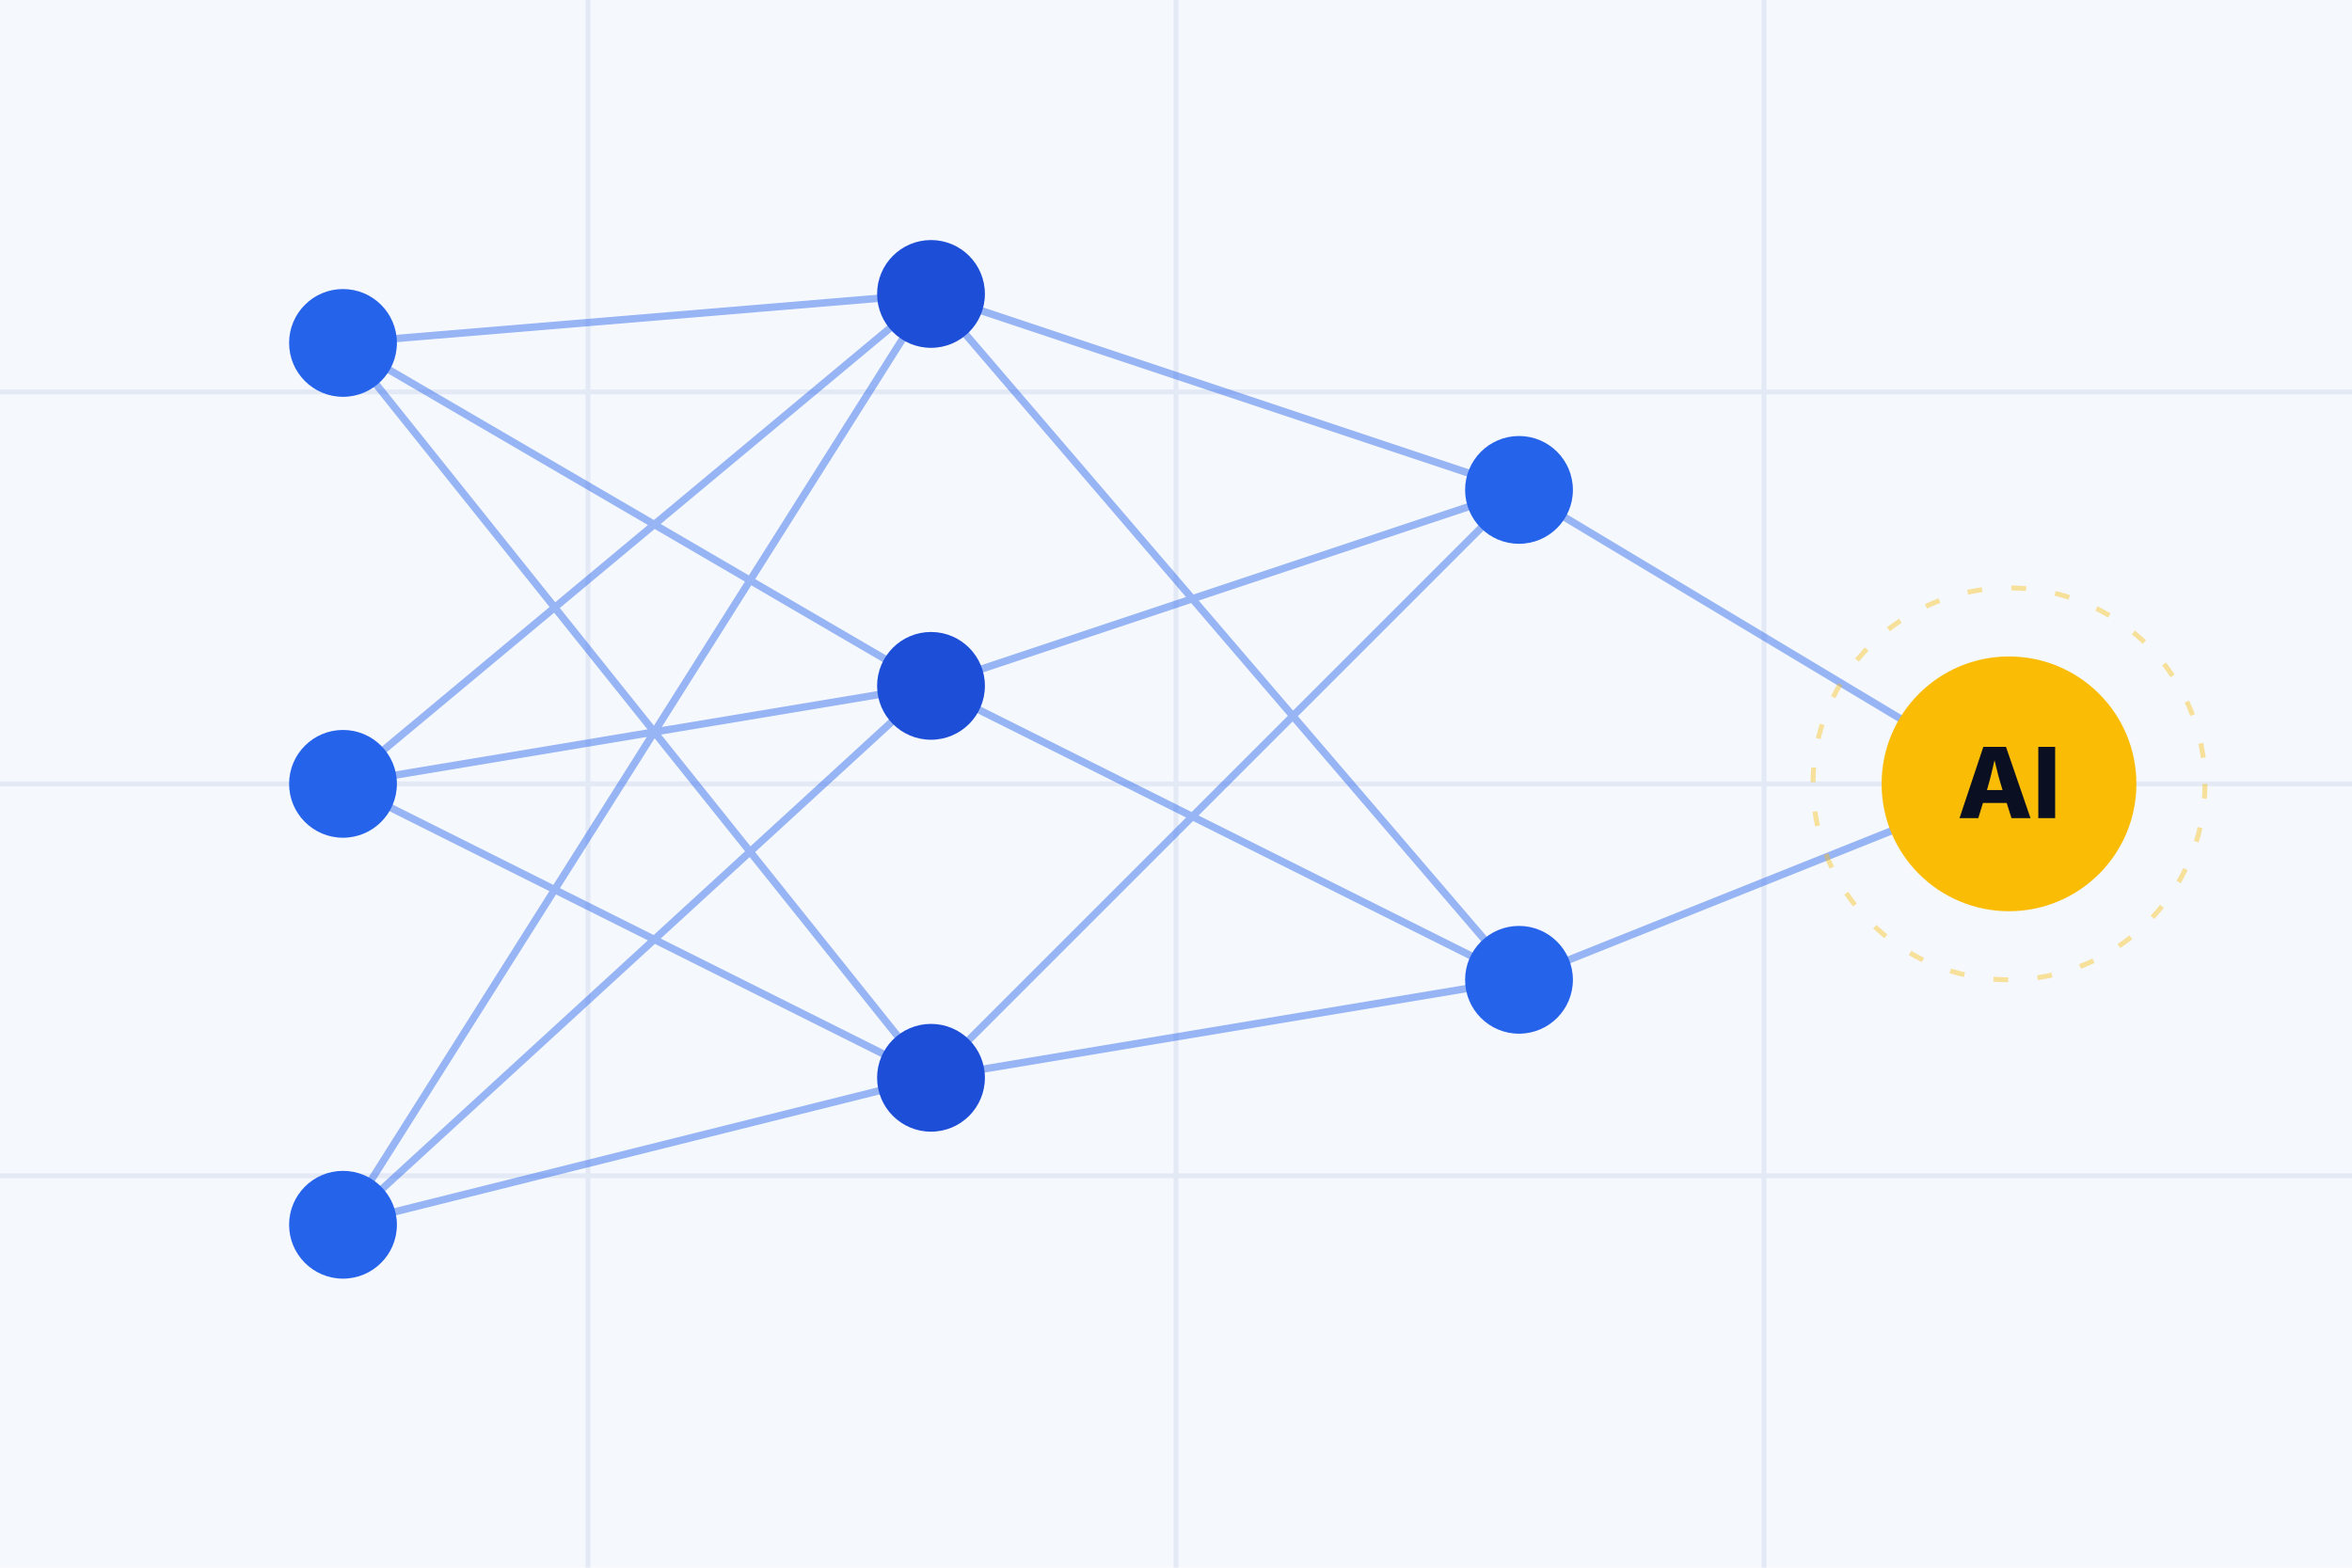
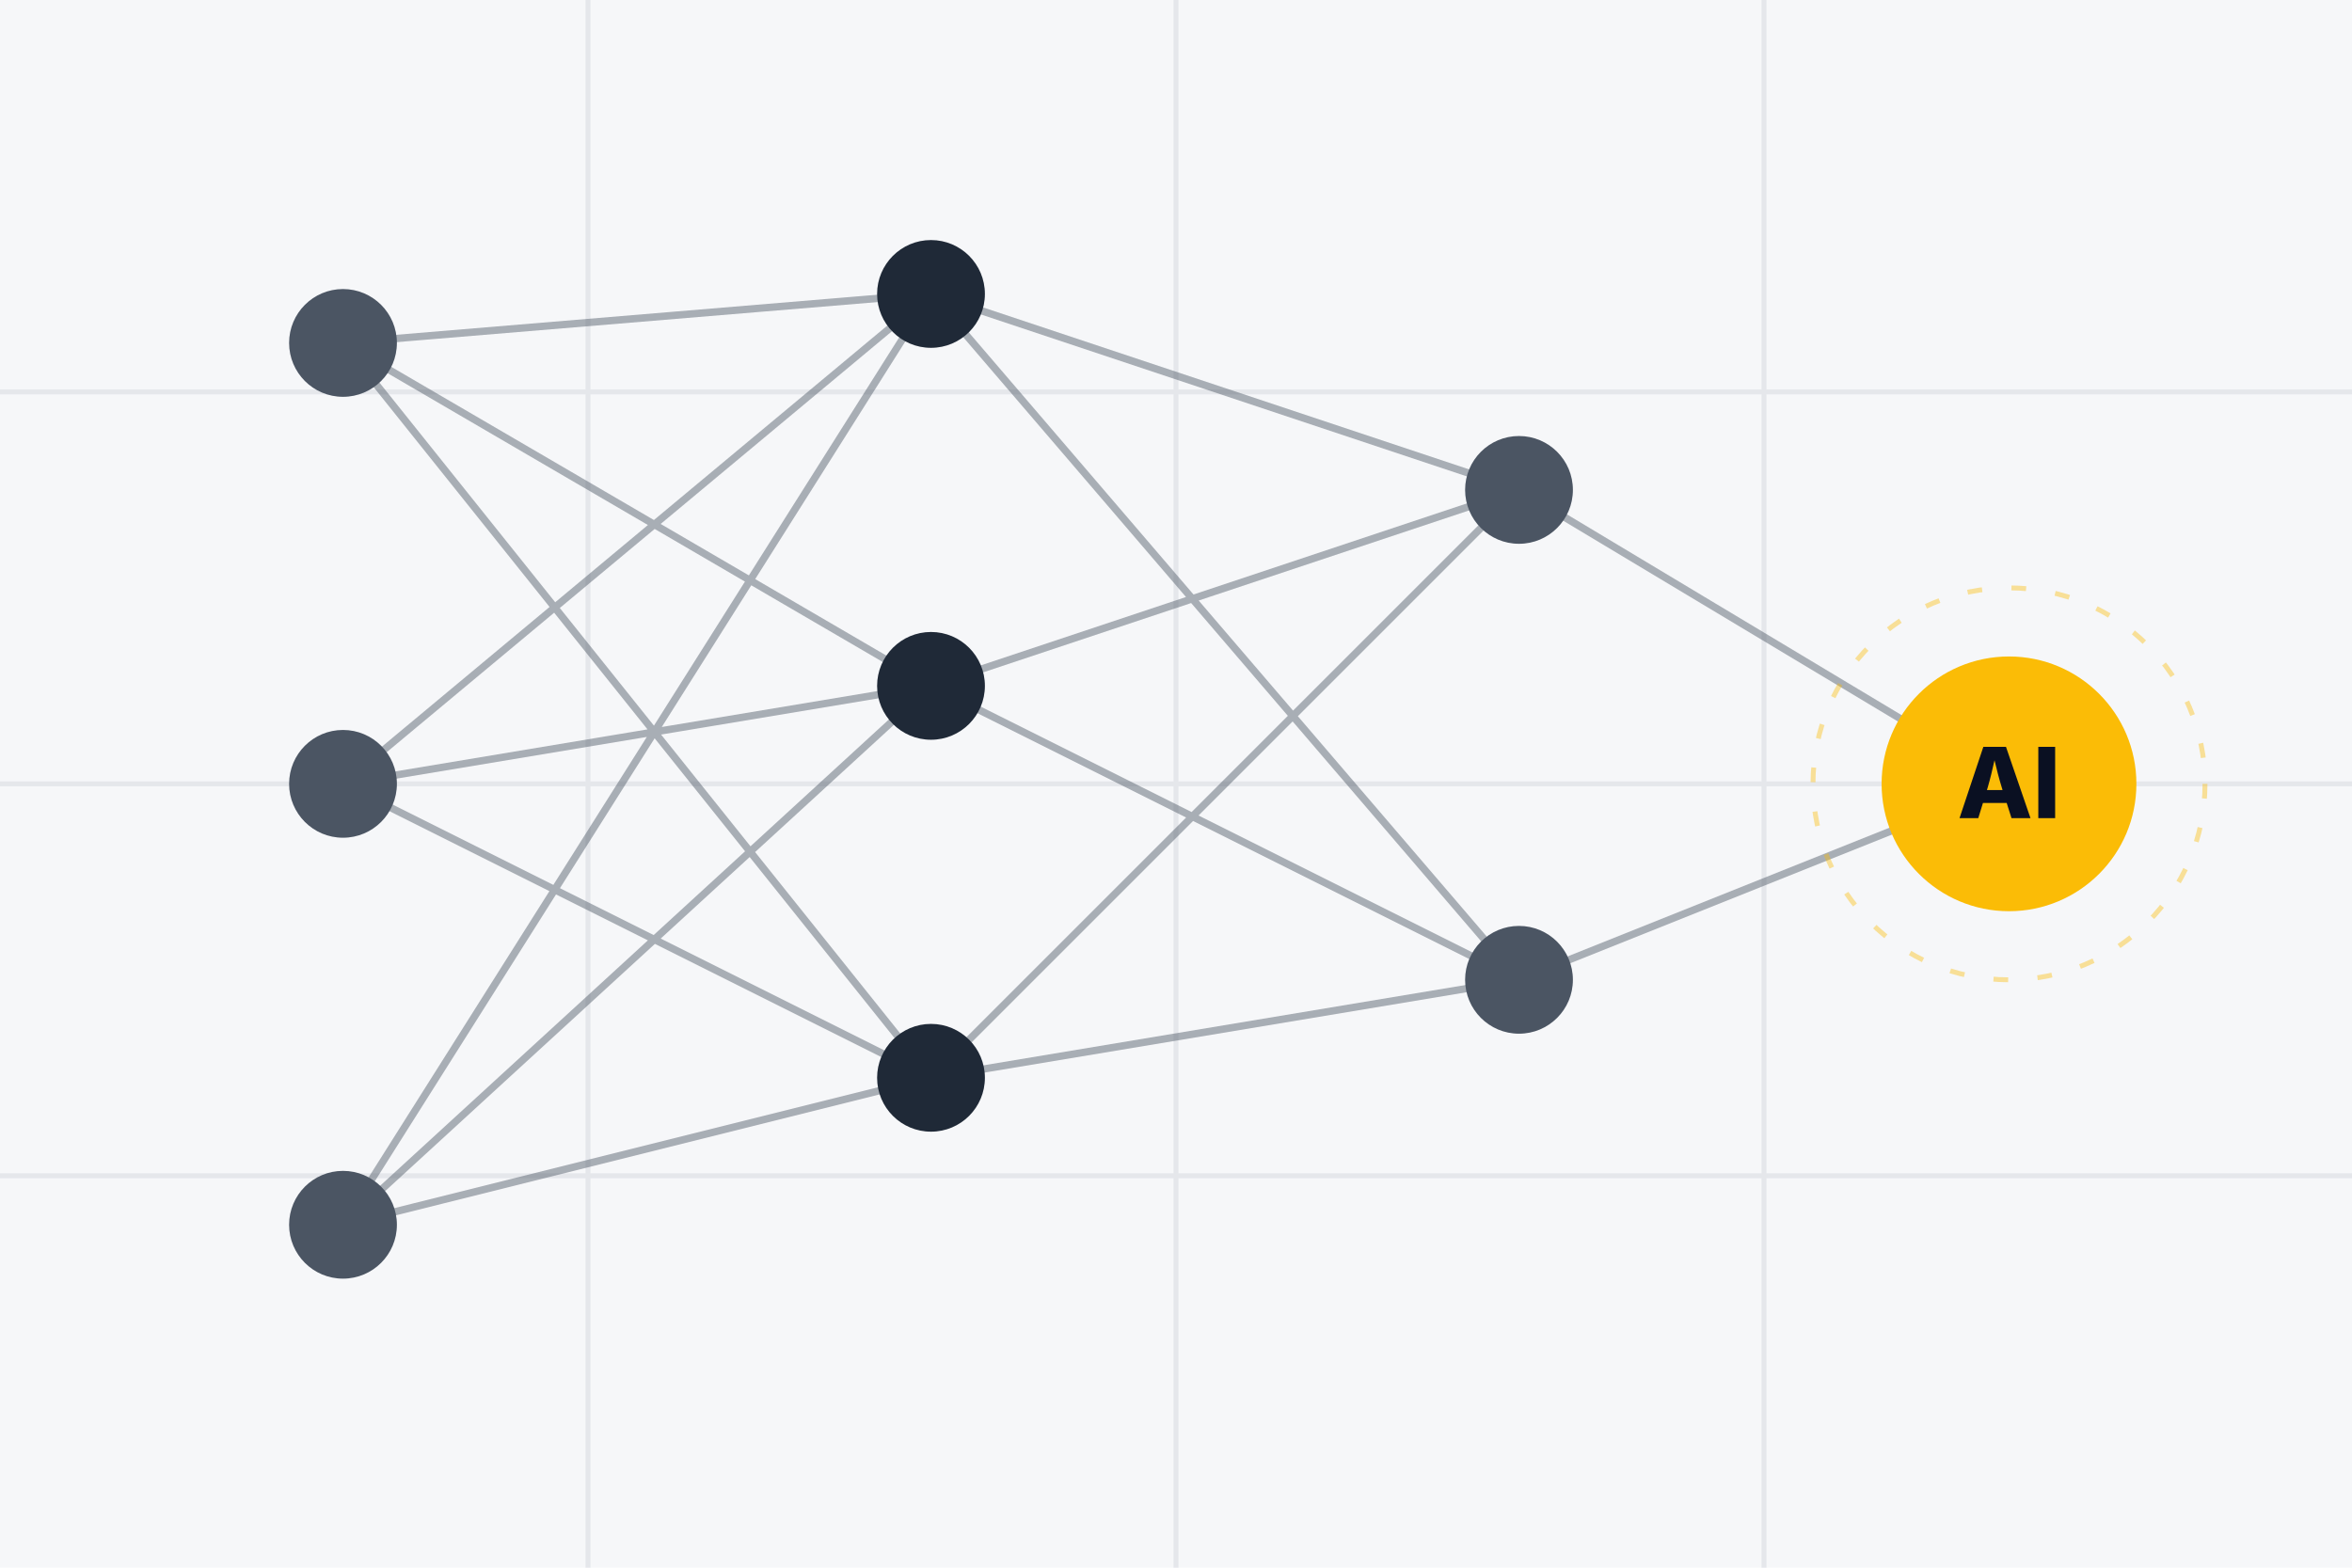
<svg xmlns="http://www.w3.org/2000/svg" viewBox="0 0 480 320" role="img" aria-label="AI and machine learning illustration">
-   <rect width="480" height="320" fill="#F5F8FD" />
-   <g fill="none" stroke="#E3EAF6">
+   <rect width="480" height="320" fill="#F6F7F9" />
+   <g fill="none" stroke="#E5E7EB">
    <path d="M0 80h480M0 160h480M0 240h480M120 0v320M240 0v320M360 0v320" />
  </g>
-   <g stroke="#2563EB" stroke-opacity=".45" stroke-width="1.5">
+   <g stroke="#4B5563" stroke-opacity=".45" stroke-width="1.5">
    <path d="M70 70L190 60M70 70L190 140M70 70L190 220M70 160L190 60M70 160L190 140M70 160L190 220M70 250L190 60M70 250L190 140M70 250L190 220" />
    <path d="M190 60L310 100M190 60L310 200M190 140L310 100M190 140L310 200M190 220L310 100M190 220L310 200M310 100L410 160M310 200L410 160" />
  </g>
-   <g fill="#2563EB">
+   <g fill="#4B5563">
    <circle cx="70" cy="70" r="11" />
    <circle cx="70" cy="160" r="11" />
    <circle cx="70" cy="250" r="11" />
  </g>
-   <g fill="#1D4ED8">
+   <g fill="#1F2937">
    <circle cx="190" cy="60" r="11" />
    <circle cx="190" cy="140" r="11" />
    <circle cx="190" cy="220" r="11" />
  </g>
-   <g fill="#2563EB">
+   <g fill="#4B5563">
    <circle cx="310" cy="100" r="11" />
    <circle cx="310" cy="200" r="11" />
  </g>
  <circle cx="410" cy="160" r="26" fill="#FBBC06" />
  <text x="410" y="167" text-anchor="middle" font-family="Inter,Arial,sans-serif" font-weight="800" font-size="20" fill="#0A1022">AI</text>
  <circle cx="410" cy="160" r="40" fill="none" stroke="#FBBC06" stroke-opacity=".4" stroke-dasharray="3 6" />
</svg>
